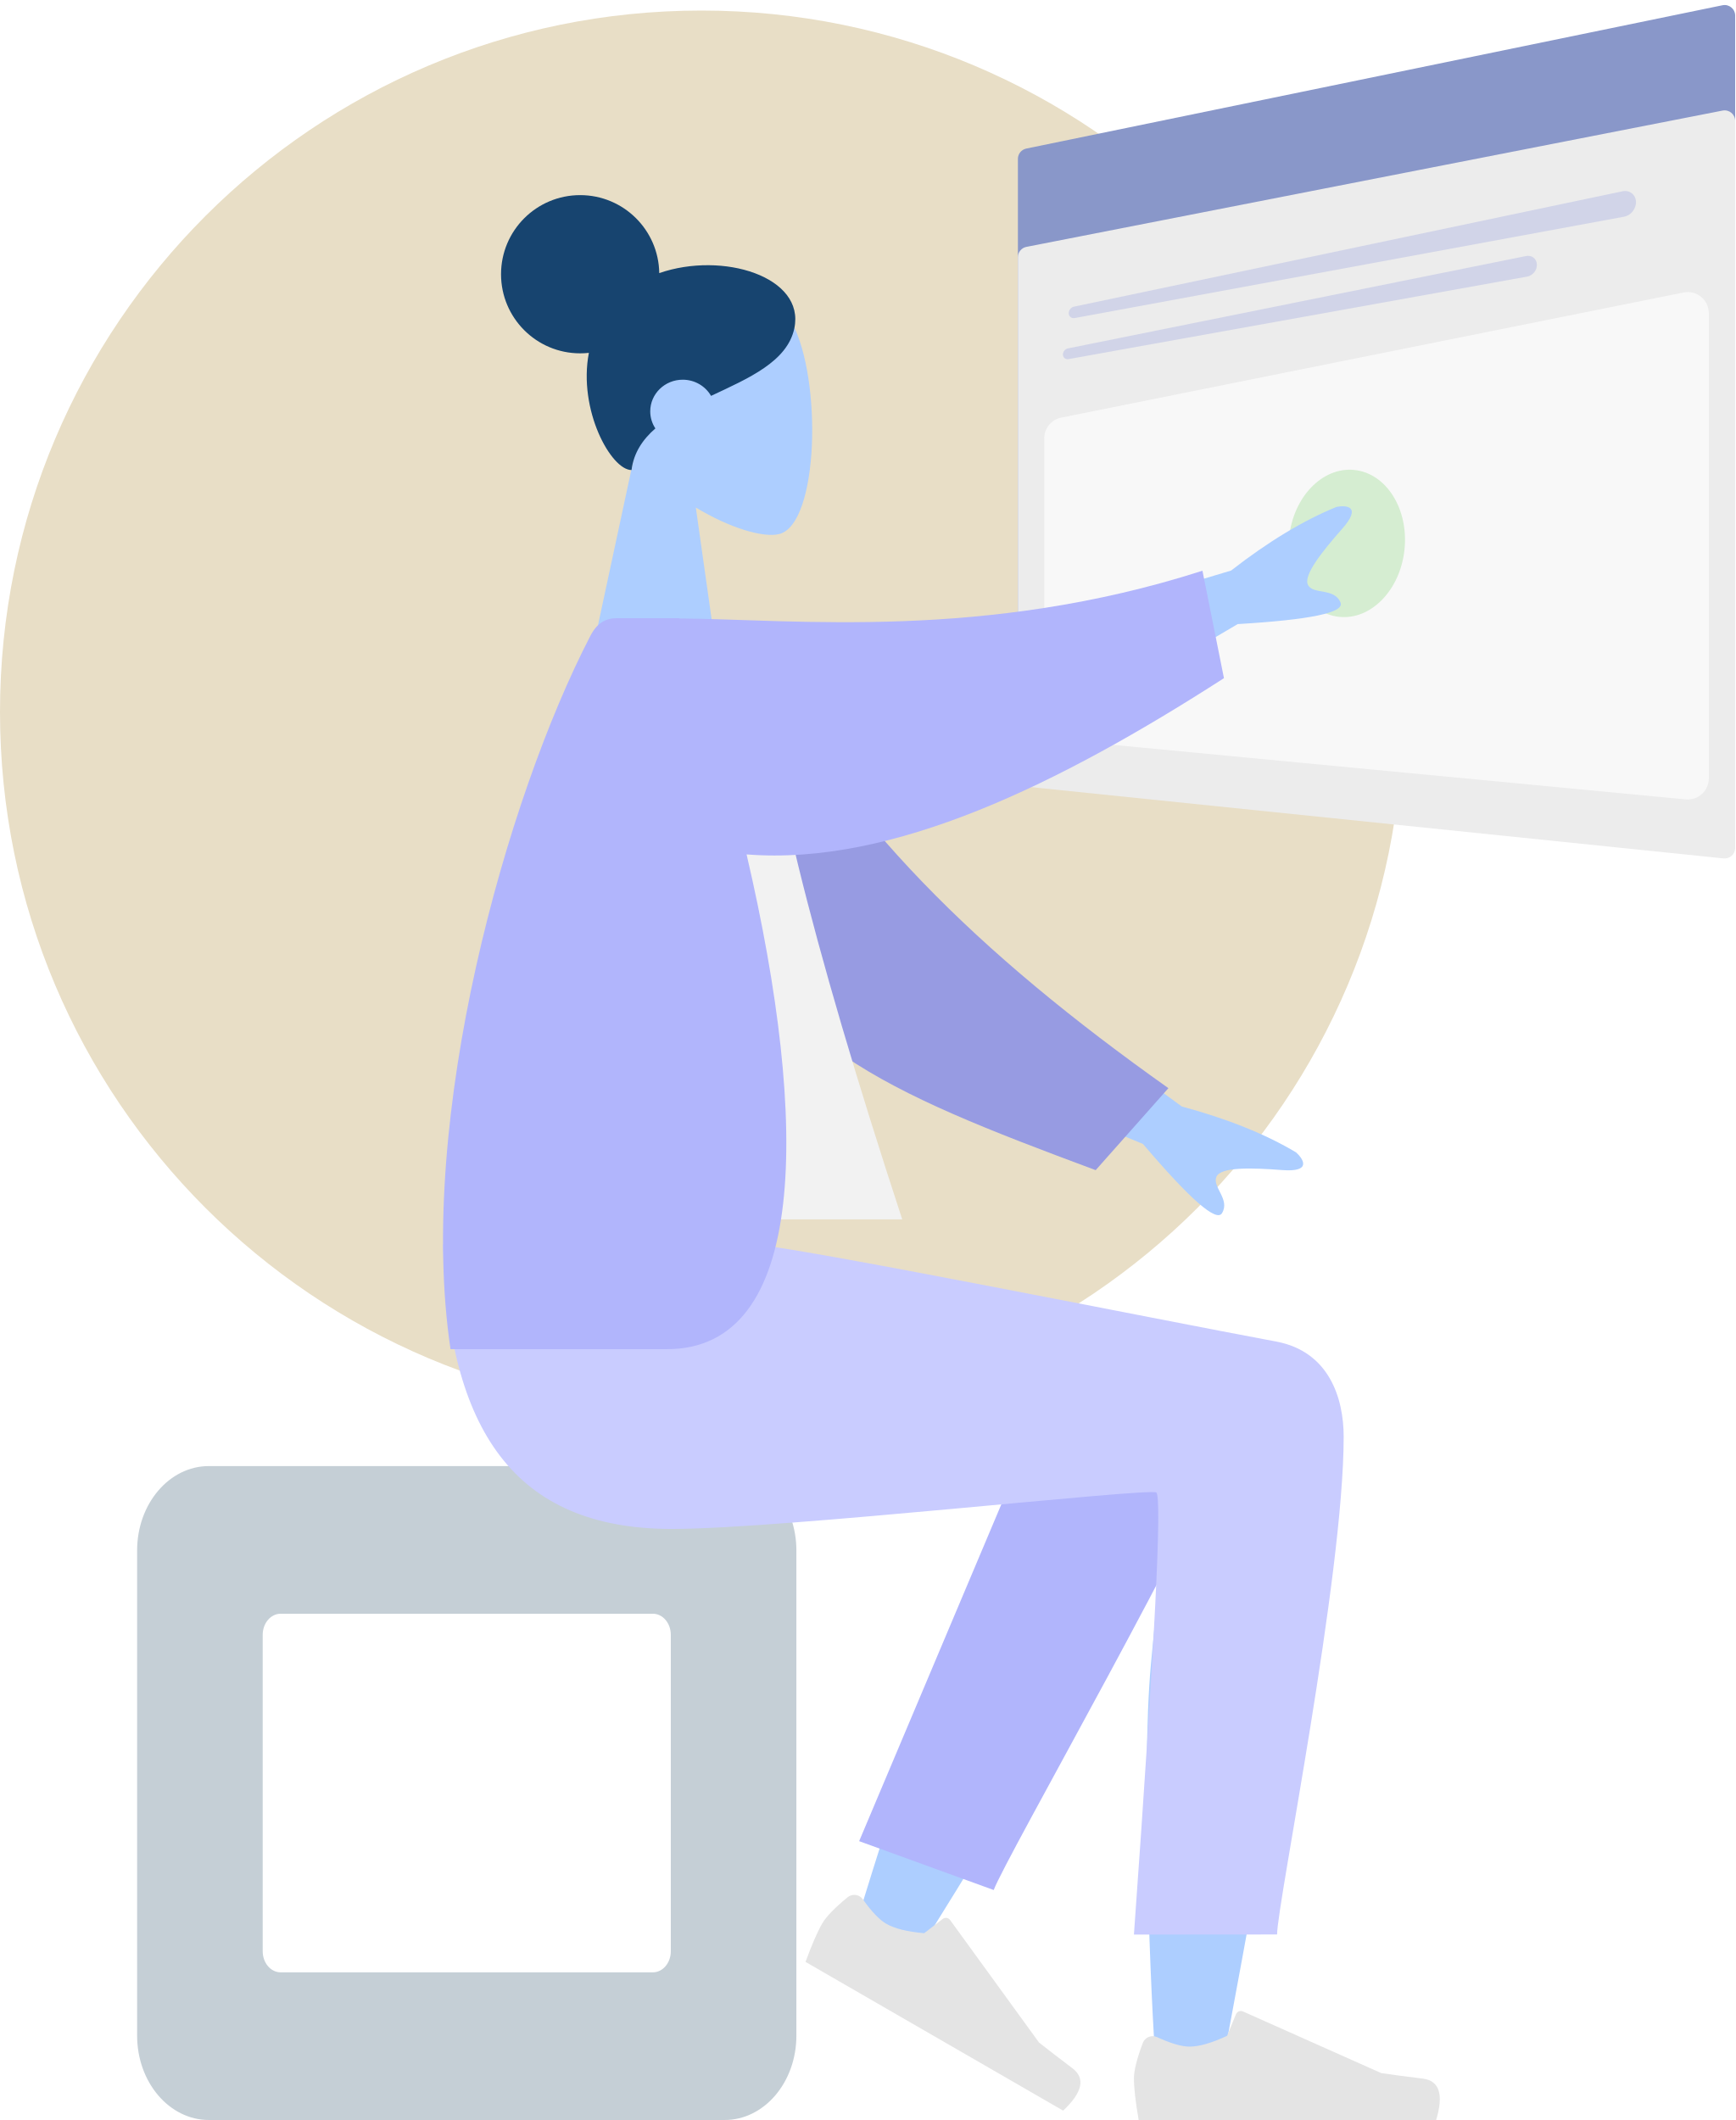
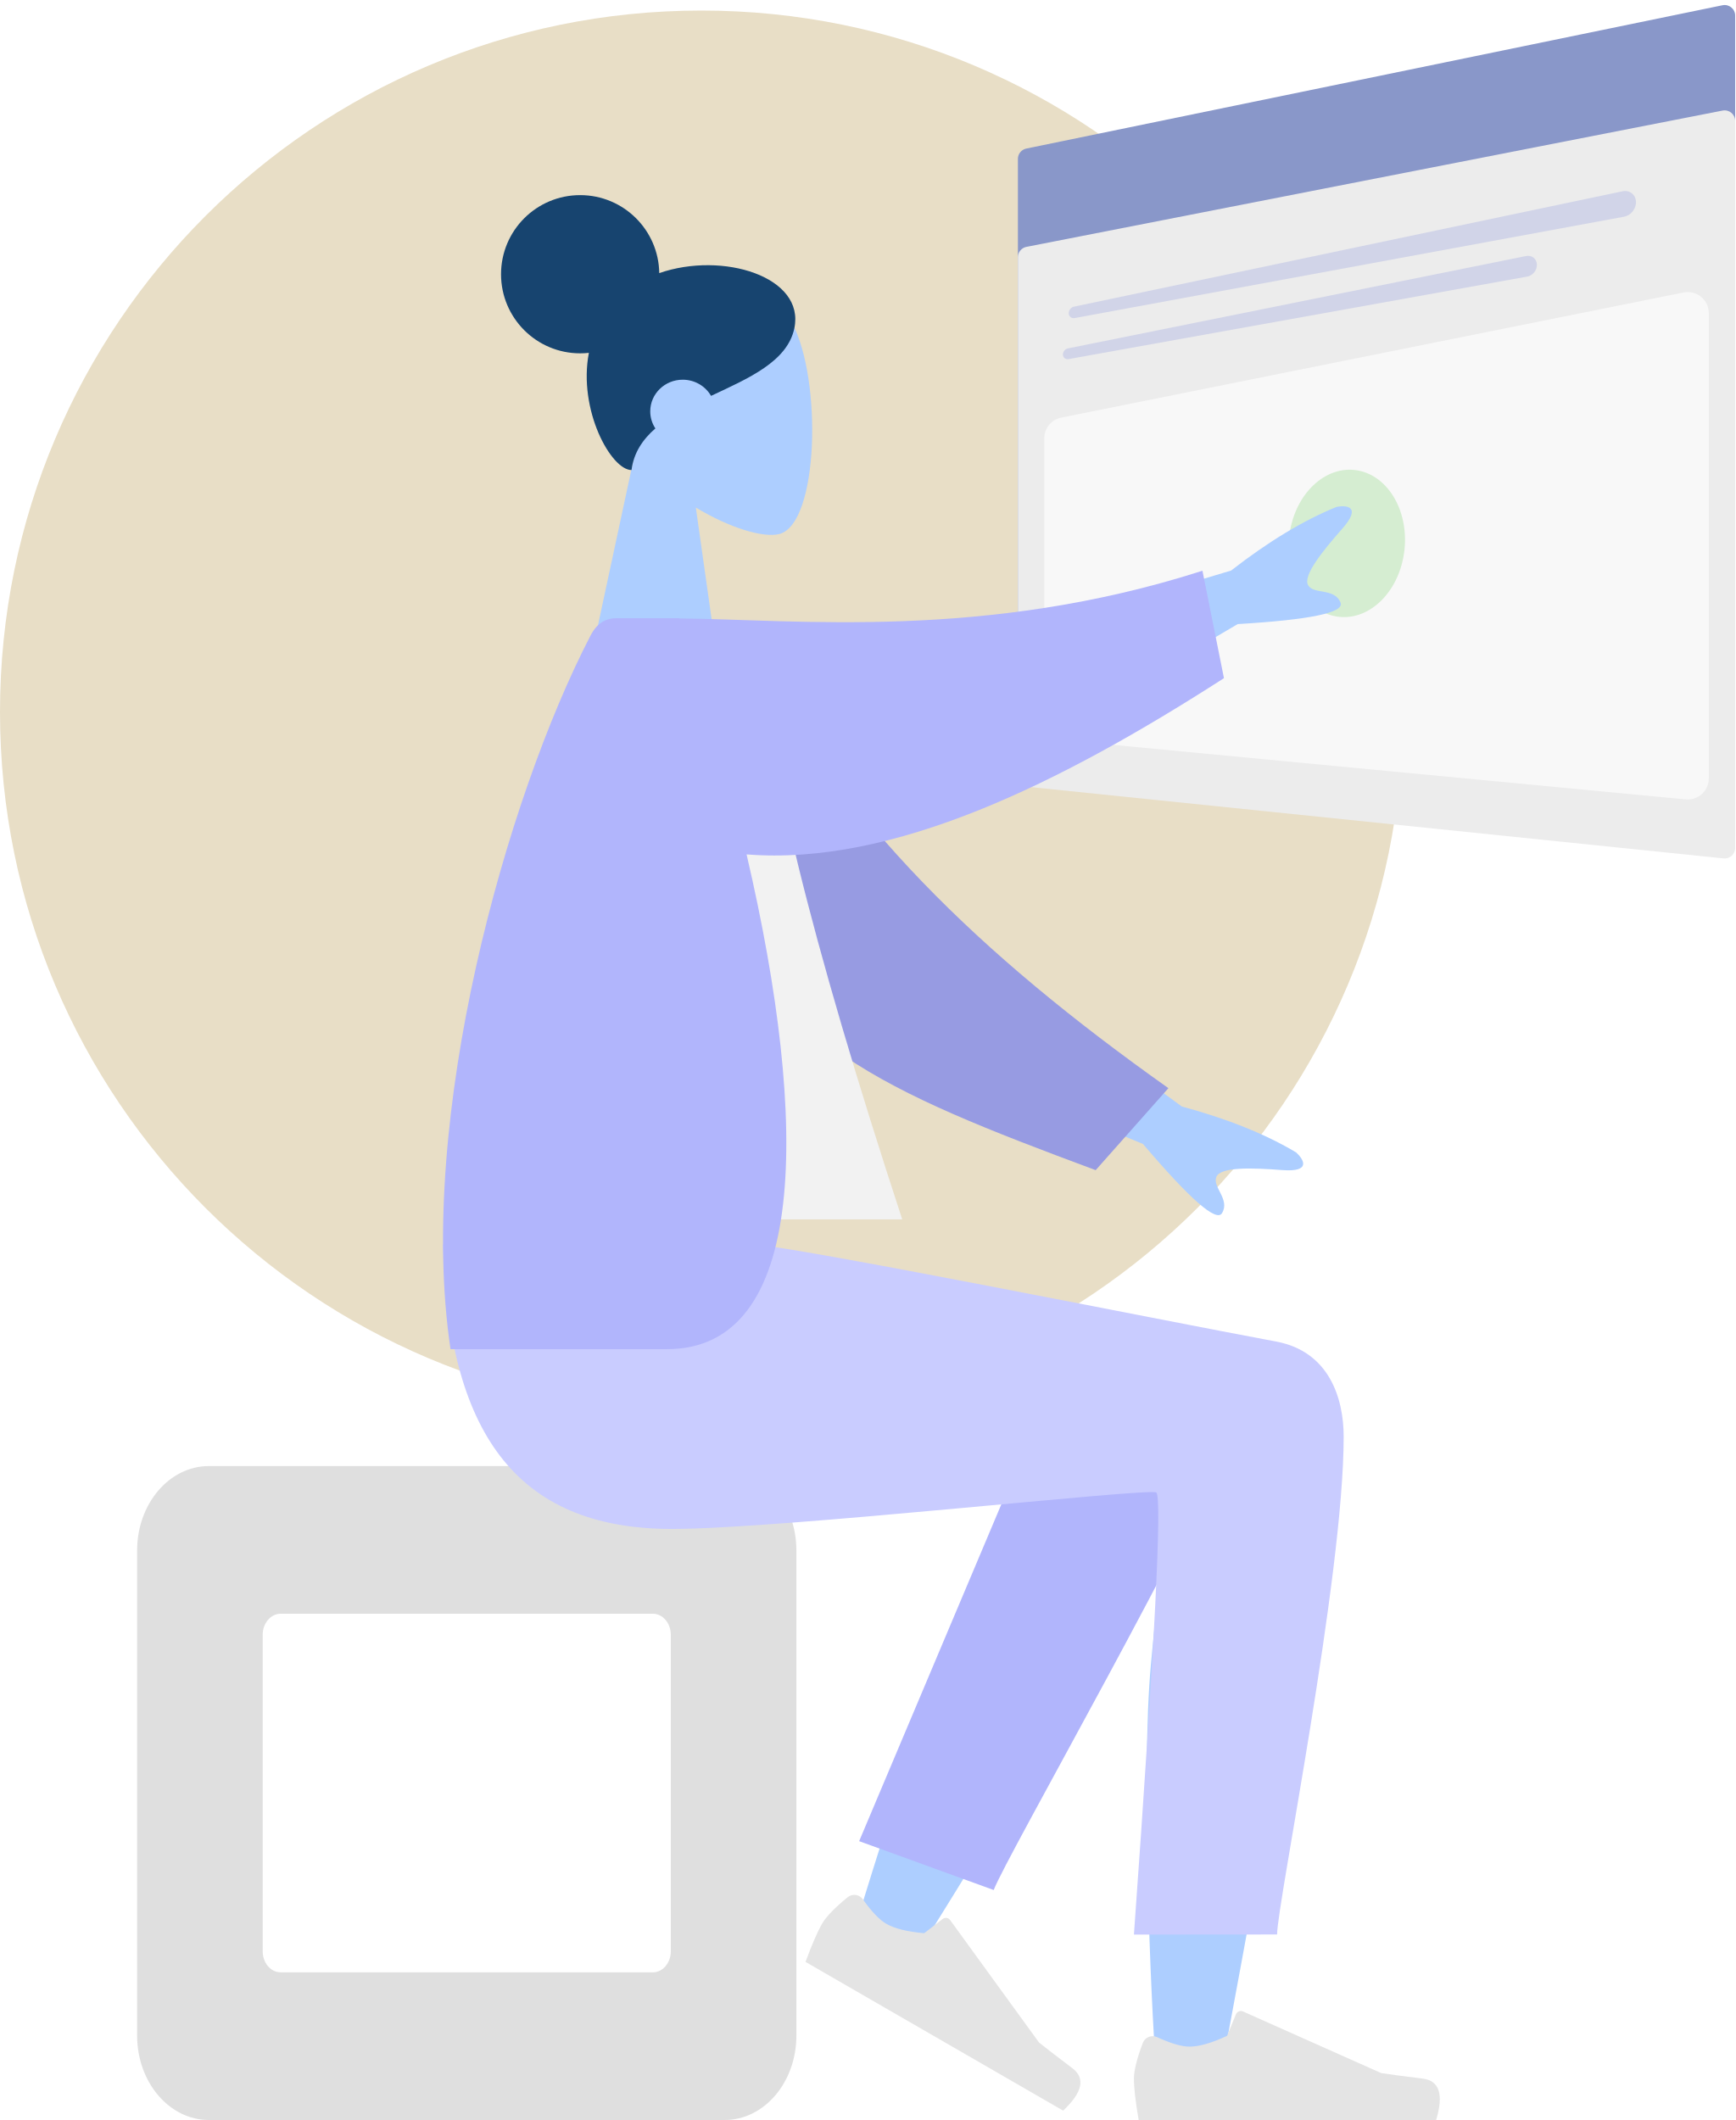
<svg xmlns="http://www.w3.org/2000/svg" width="329" height="402" viewBox="0 0 329 402" fill="none">
  <circle cx="133" cy="135" r="133" fill="#E8dec6" />
  <path d="M193 30.13C193 29.181 193.667 28.363 194.597 28.171L326.597 0.995C327.837 0.739 329 1.687 329 2.954V158.457C329 159.752 327.787 160.706 326.528 160.4L194.528 128.371C193.632 128.153 193 127.35 193 126.427V30.13Z" fill="#8997C9" />
  <path d="M193 48.775C193 47.819 193.677 46.996 194.616 46.812L326.616 20.967C327.851 20.725 329 21.671 329 22.93V160.784C329 161.969 327.975 162.894 326.795 162.773L194.795 149.185C193.775 149.08 193 148.221 193 147.195V48.775Z" fill="#ECECEC" />
  <path d="M198 83.113C198 81.208 199.344 79.567 201.211 79.191L319.211 55.463C321.688 54.965 324 56.858 324 59.384V147.601C324 149.96 321.969 151.807 319.621 151.583L201.621 140.345C199.568 140.149 198 138.425 198 136.363V83.113Z" fill="#F8F8F8" />
  <path d="M202.985 60.13C202.296 59.576 202.696 58.346 203.629 58.15L307.633 36.271C308.97 35.99 310.125 36.879 310.19 38.238C310.255 39.573 309.241 40.852 307.926 41.095L203.761 60.313C203.475 60.365 203.196 60.3 202.985 60.13Z" fill="#D1D4E8" />
  <path d="M201.547 67.084C201.608 66.59 201.998 66.162 202.478 66.066L289.354 48.549C290.432 48.331 291.358 49.053 291.406 50.149C291.453 51.228 290.629 52.258 289.566 52.45L202.588 68.098C201.966 68.21 201.469 67.726 201.547 67.084Z" fill="#D1D4E8" />
-   <path fill-rule="evenodd" clip-rule="evenodd" d="M39.605 278H137.395C144.909 278 151 285.163 151 294V386C151 394.837 144.909 402 137.395 402H39.605C32.091 402 26 394.837 26 386V294C26 285.163 32.091 278 39.605 278ZM53.211 306C51.332 306 49.809 307.791 49.809 310V370C49.809 372.209 51.332 374 53.211 374H123.789C125.668 374 127.19 372.209 127.19 370V310C127.19 307.791 125.668 306 123.789 306H53.211Z" fill="#C5CFD6" />
+   <path fill-rule="evenodd" clip-rule="evenodd" d="M39.605 278H137.395C144.909 278 151 285.163 151 294V386C151 394.837 144.909 402 137.395 402H39.605C32.091 402 26 394.837 26 386V294C26 285.163 32.091 278 39.605 278ZM53.211 306C51.332 306 49.809 307.791 49.809 310V370C49.809 372.209 51.332 374 53.211 374H123.789C125.668 374 127.19 372.209 127.19 370V310C127.19 307.791 125.668 306 123.789 306H53.211Z" fill="#dfdfdf" />
  <ellipse cx="255.364" cy="103.044" rx="11" ry="14" transform="rotate(5.8234 255.364 103.044)" fill="#D5EDD1" />
  <path fill-rule="evenodd" clip-rule="evenodd" d="M120.262 86.49C115.654 81.081 112.536 74.453 113.057 67.025C114.558 45.625 144.349 50.333 150.143 61.134C155.938 71.935 155.25 99.333 147.76 101.263C144.774 102.033 138.411 100.147 131.935 96.244L136 125H112L120.262 86.49Z" fill="#ADCEFF" />
  <path fill-rule="evenodd" clip-rule="evenodd" d="M124.999 51.787C137.055 47.61 152.701 52.491 150.607 62.281C149.263 68.567 141.982 71.707 134.819 75.067C133.765 73.237 131.754 72 129.447 72C126.046 72 123.29 74.686 123.29 78C123.29 79.194 123.648 80.306 124.264 81.24C121.855 83.337 120.154 85.859 119.743 89.132C115.859 89.132 109.582 77.729 111.655 66.91C111.111 66.969 110.559 67 110 67C101.716 67 95 60.284 95 52C95 43.716 101.716 37 110 37C118.213 37 124.884 43.601 124.999 51.787Z" fill="#17446F" />
  <path fill-rule="evenodd" clip-rule="evenodd" d="M229.953 256.756C238.19 251.81 252.009 258.165 252 265.238C251.972 286.403 232.657 386.151 231.648 392.457C230.64 398.762 219.837 400.428 219.208 392.477C218.207 379.827 216.347 336.033 218.208 315.763C218.976 307.395 219.803 299.427 220.617 292.318C210.482 310.621 194.807 336.826 173.593 370.934L162.077 365.672C171.12 335.876 178.536 314.841 184.323 302.567C194.233 281.55 203.525 263.552 207.436 257.212C213.588 247.24 224.295 250.719 229.953 256.756Z" fill="#ADCEFF" />
  <path fill-rule="evenodd" clip-rule="evenodd" d="M162.9 349.125L202.427 255.487C211.897 240.255 238.446 258.587 235.217 267.422C227.886 287.479 190.6 352.414 188.415 358.39L162.9 349.125Z" fill="#B1B5FC" />
  <path fill-rule="evenodd" clip-rule="evenodd" d="M160.705 359.767C158.242 361.794 156.641 363.45 155.899 364.734C154.998 366.296 153.942 368.725 152.733 372.021C154.544 373.067 170.826 382.467 201.578 400.222C205.27 396.759 205.845 394.07 203.304 392.157C200.762 390.243 198.665 388.629 197.012 387.315L180.152 364.087C179.828 363.64 179.202 363.54 178.756 363.865C178.748 363.87 178.74 363.876 178.733 363.882L175.23 366.579C172.016 366.299 169.618 365.702 168.035 364.788C166.749 364.045 165.273 362.501 163.607 360.154L163.607 360.154C162.967 359.253 161.719 359.041 160.818 359.681C160.779 359.708 160.741 359.737 160.705 359.767Z" fill="#E4E4E4" />
  <path fill-rule="evenodd" clip-rule="evenodd" d="M216.678 387.402C215.559 390.388 215 392.623 215 394.106C215 395.909 215.3 398.54 215.901 402C217.993 402 236.794 402 272.303 402C273.769 397.155 272.923 394.539 269.765 394.152C266.607 393.766 263.984 393.417 261.895 393.106L235.68 381.419C235.176 381.194 234.584 381.421 234.359 381.925C234.356 381.934 234.352 381.942 234.348 381.951L232.663 386.039C229.74 387.403 227.364 388.085 225.537 388.085C224.052 388.085 222.001 387.485 219.384 386.286L219.384 386.285C218.38 385.825 217.193 386.266 216.733 387.27C216.713 387.313 216.695 387.357 216.678 387.402Z" fill="#E4E4E4" />
  <path fill-rule="evenodd" clip-rule="evenodd" d="M254.77 272.433C254.77 299 242.154 360.97 242.146 366.82L215 366.841C218.973 311.545 220.382 283.6 219.227 283.004C217.493 282.111 148.176 289.925 127.386 289.925C97.408 289.925 85.006 271.02 84 236H143.386C155.478 237.294 218.549 250.015 241.972 254.388C252 256.261 254.77 265.115 254.77 272.433Z" fill="#C9CCFF" />
  <path fill-rule="evenodd" clip-rule="evenodd" d="M195.527 119.565L233.43 108.186C240.501 102.682 247.171 98.657 253.439 96.113C255.262 95.769 258.28 95.969 254.509 100.247C250.737 104.525 246.963 109.195 248.039 110.989C249.116 112.783 253.04 111.43 254.175 114.272C254.932 116.166 248.432 117.523 234.675 118.342L205.204 135.687L195.527 119.565ZM192.177 186.392L224.075 209.816C232.727 212.15 239.955 215.055 245.76 218.529C247.131 219.779 248.788 222.309 243.101 221.872C237.415 221.434 231.414 221.23 230.629 223.17C229.845 225.109 233.286 227.429 231.7 230.046C230.642 231.79 225.647 227.416 216.713 216.922L185.126 203.823L192.177 186.392Z" fill="#ADCEFF" />
  <path fill-rule="evenodd" clip-rule="evenodd" d="M142.631 123.311C160.002 155.7 185.12 180.529 221.536 206.34L207.748 221.887C167.088 206.777 145.629 197.66 135.091 167.059C132.446 159.378 130.598 134.895 129.012 122.013L142.631 123.311Z" fill="#979BE2" />
  <path fill-rule="evenodd" clip-rule="evenodd" d="M94.07 231.224H171.07C153.629 178.029 144.719 141.52 144.341 121.696C144.321 120.685 142.455 118.904 141.629 119.137C135.59 120.843 129.128 120.205 122.242 117.224C103.988 146.582 97.675 182.729 94.07 231.224Z" fill="#F2F2F2" />
  <path fill-rule="evenodd" clip-rule="evenodd" d="M128.813 117.271C150.885 117.452 186.694 121.483 227.993 108.224L232.07 128.597C200.857 148.672 169.251 164.223 141.557 162.015C153.583 213.601 153.028 255.83 126.478 255.83C113.799 255.83 100.113 255.83 85.421 255.83C78.901 212.008 96.038 151.248 111.926 120.601C112.533 119.43 113.825 117.224 116.867 117.224C119.518 117.224 123.495 117.224 128.797 117.224C128.802 117.24 128.808 117.256 128.813 117.271Z" fill="#B1B5FC" />
</svg>
